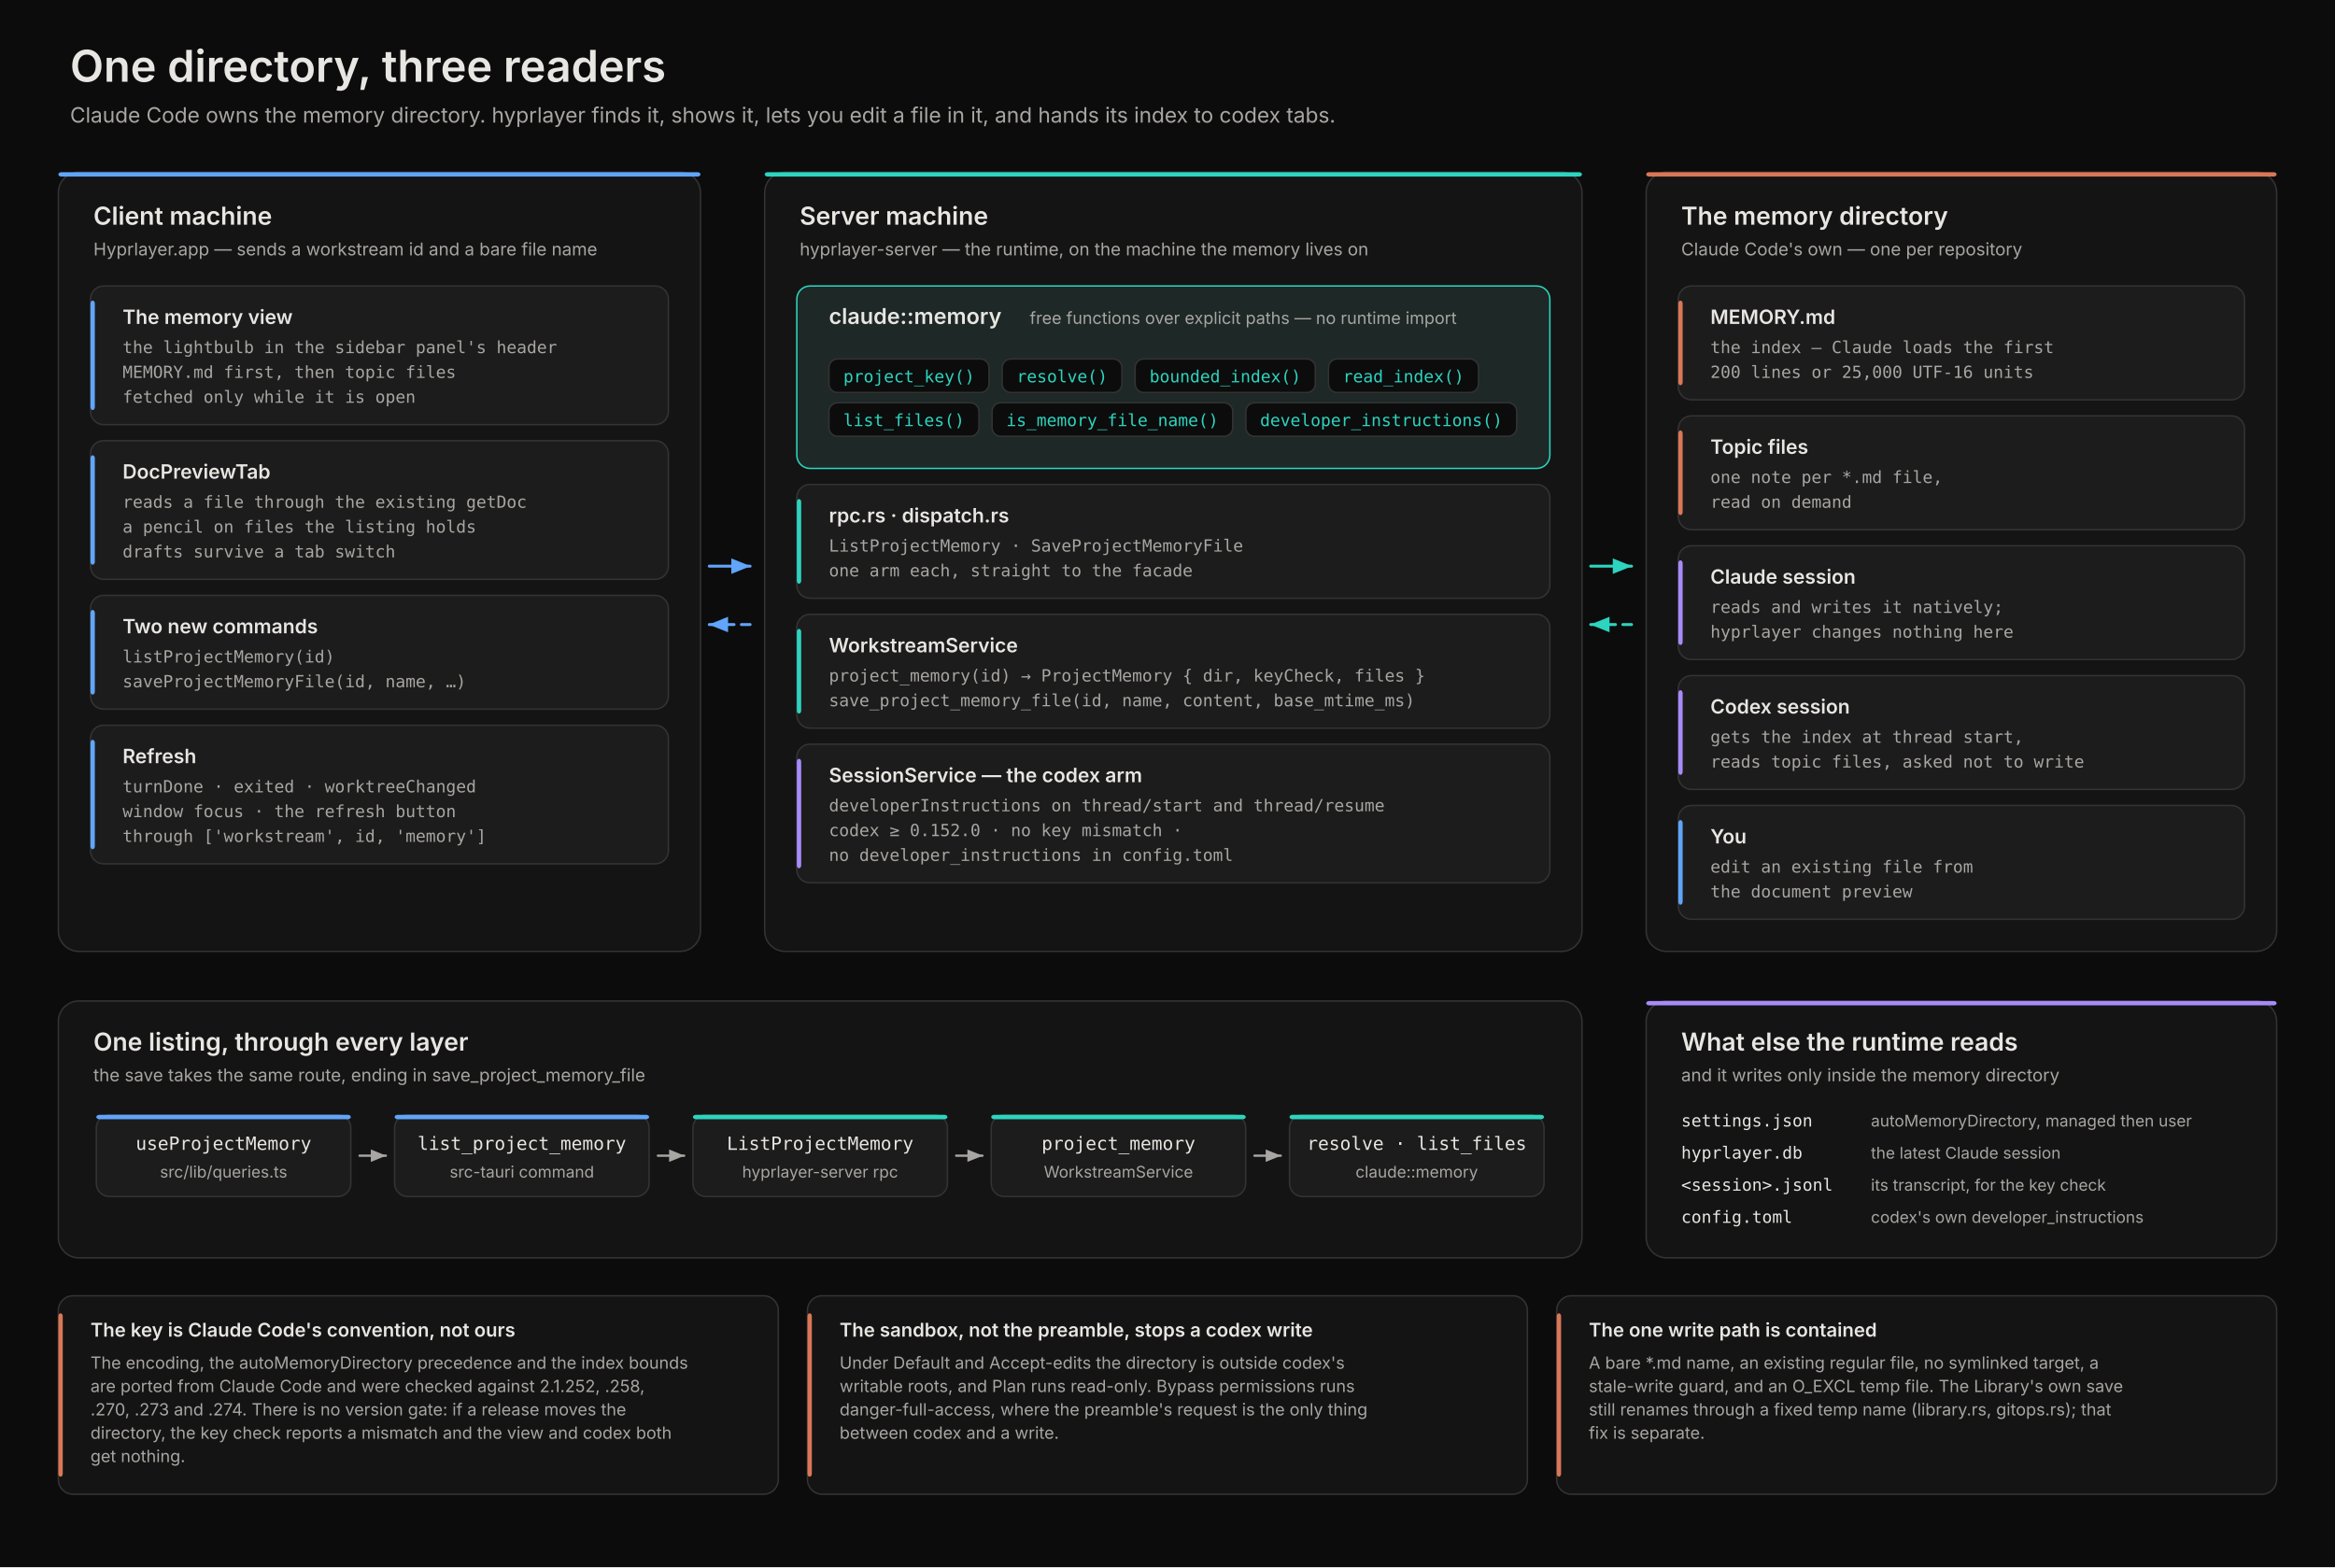
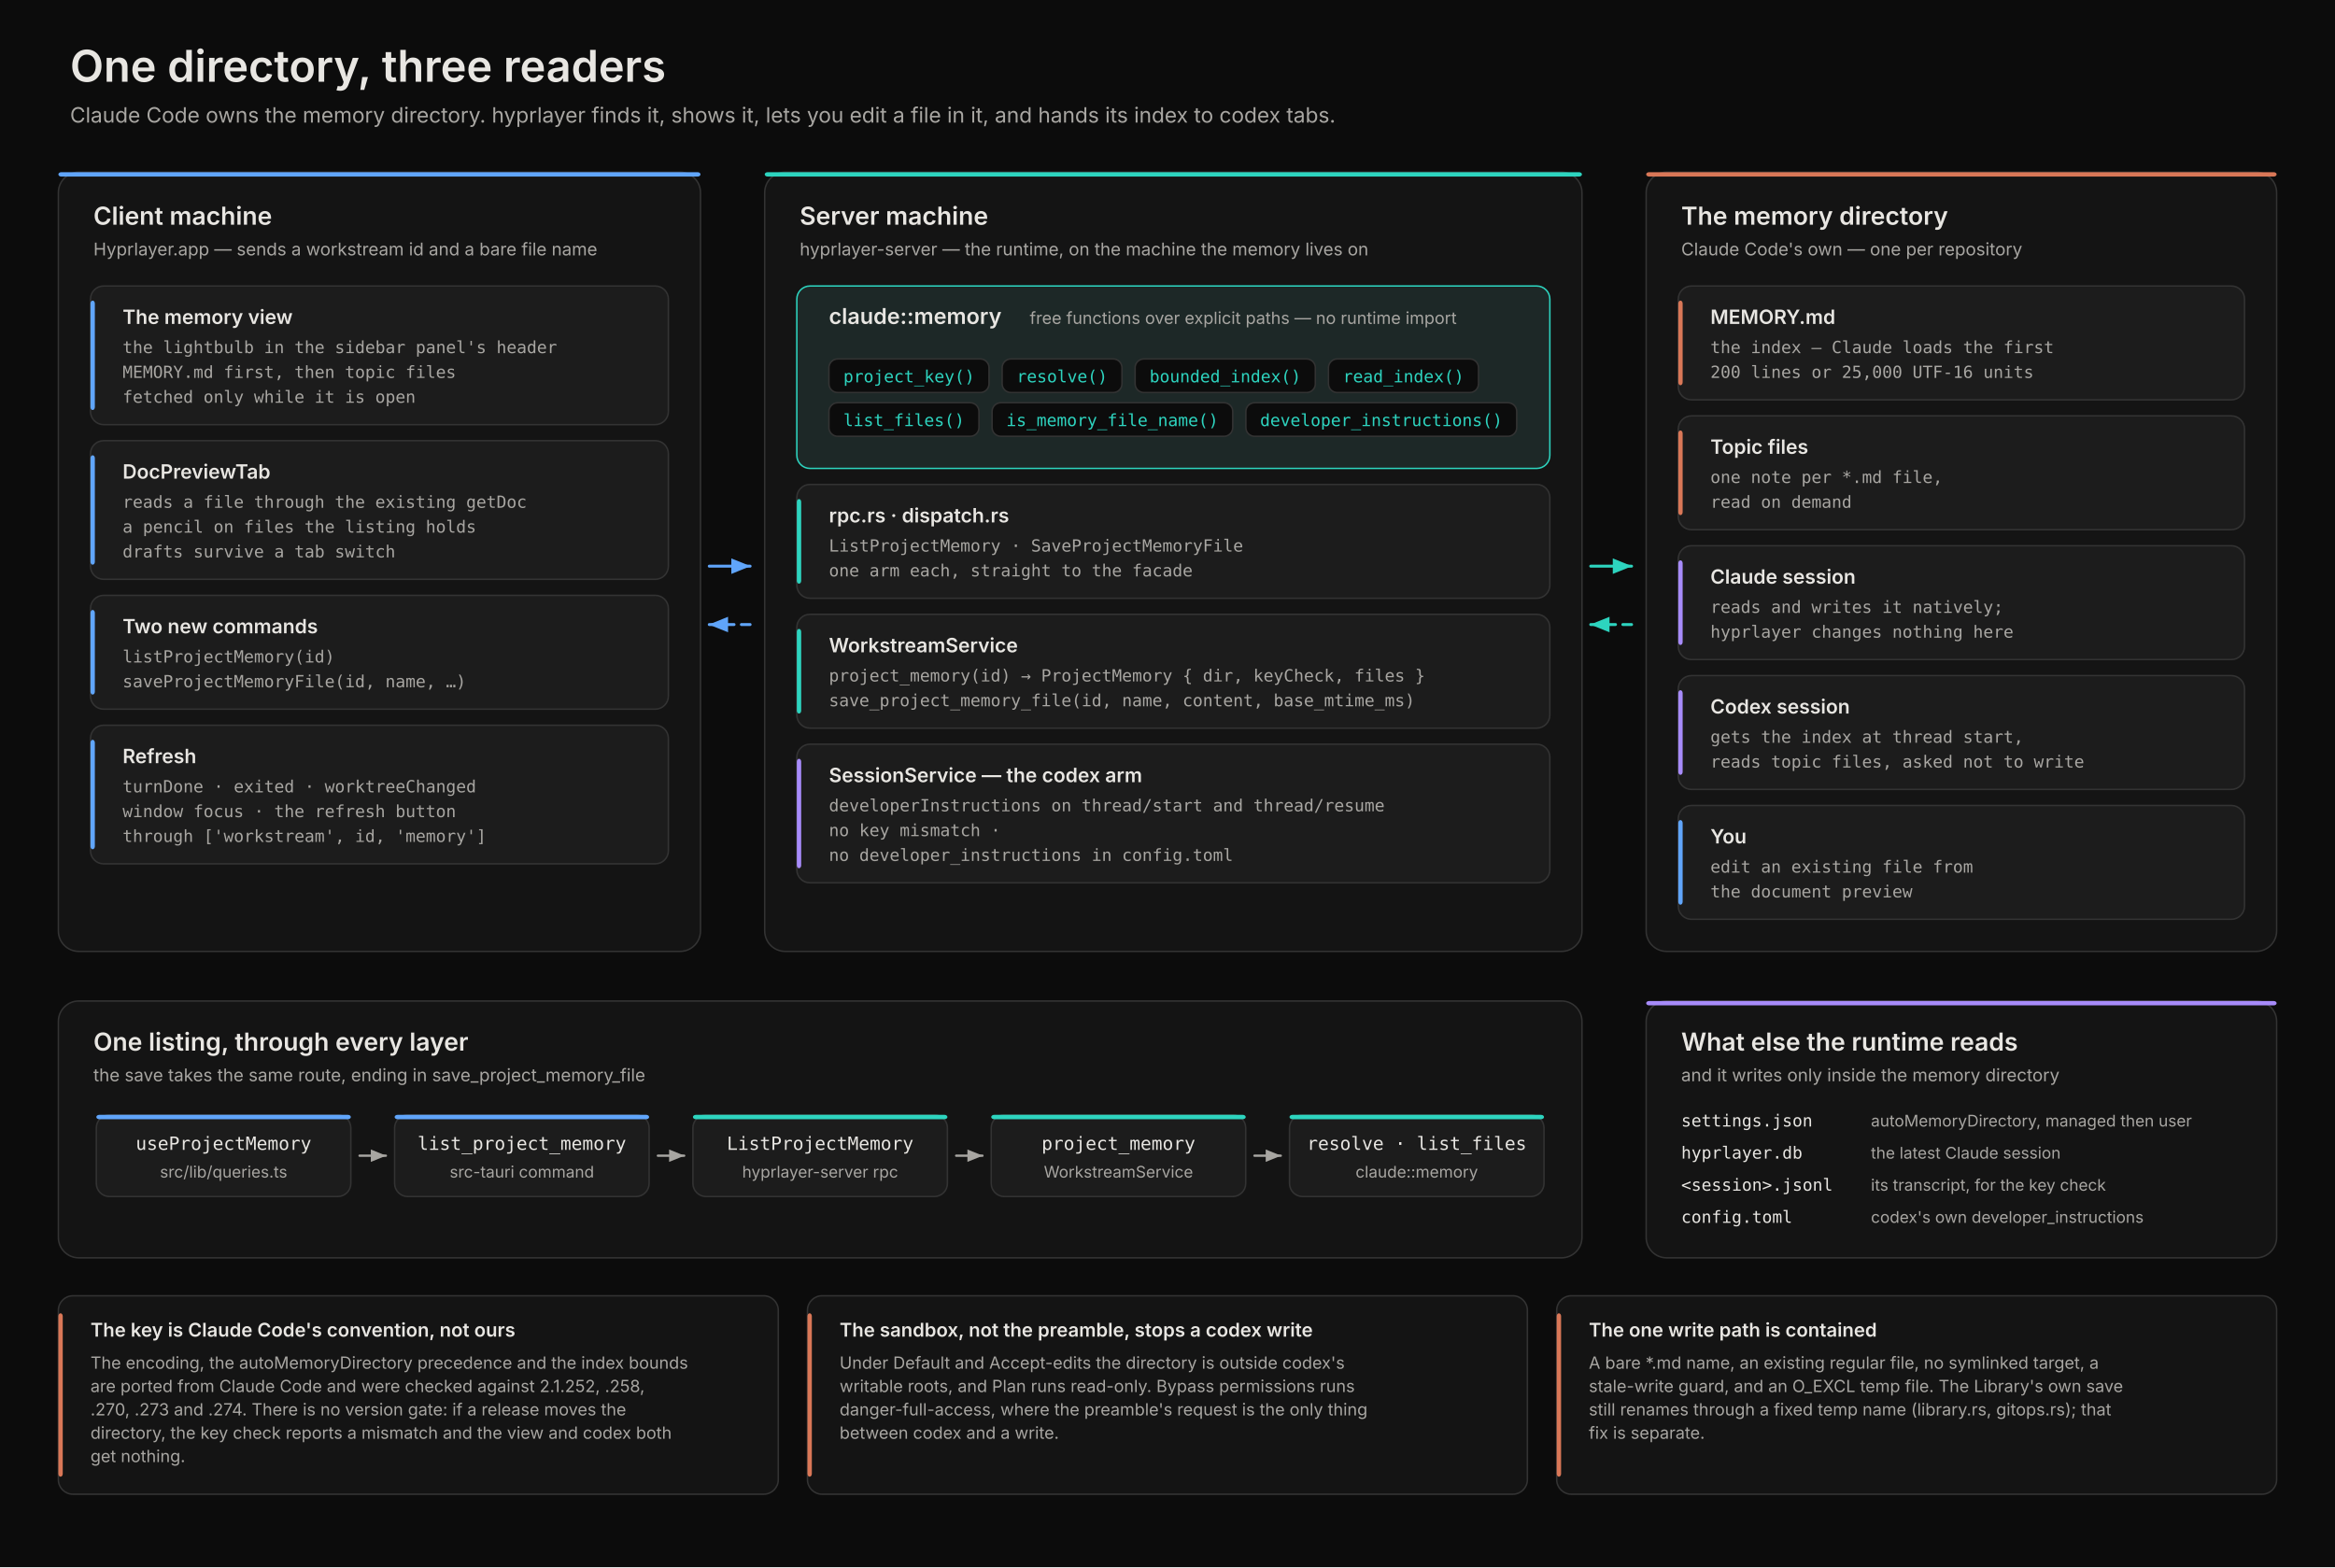
<svg xmlns="http://www.w3.org/2000/svg" viewBox="0 0 1600 1074" width="1600" height="1074" style="display:block">
  <rect x="0" y="0" width="1600" height="1074" style="fill:#0c0c0c" />
  <defs>
    <marker id="ah-blue" viewBox="0 0 10 10" refX="9.2" refY="5" markerWidth="7" markerHeight="7" orient="auto-start-reverse">
      <path d="M 0 1.2 L 9.4 5 L 0 8.8 z" fill="#60a5fa" />
    </marker>
    <marker id="ah-accent" viewBox="0 0 10 10" refX="9.2" refY="5" markerWidth="7" markerHeight="7" orient="auto-start-reverse">
      <path d="M 0 1.2 L 9.4 5 L 0 8.8 z" fill="#d97757" />
    </marker>
    <marker id="ah-teal" viewBox="0 0 10 10" refX="9.2" refY="5" markerWidth="7" markerHeight="7" orient="auto-start-reverse">
      <path d="M 0 1.2 L 9.4 5 L 0 8.8 z" fill="#2dd4bf" />
    </marker>
    <marker id="ah-violet" viewBox="0 0 10 10" refX="9.2" refY="5" markerWidth="7" markerHeight="7" orient="auto-start-reverse">
      <path d="M 0 1.2 L 9.4 5 L 0 8.8 z" fill="#a78bfa" />
    </marker>
    <marker id="ah-bad" viewBox="0 0 10 10" refX="9.2" refY="5" markerWidth="7" markerHeight="7" orient="auto-start-reverse">
      <path d="M 0 1.2 L 9.4 5 L 0 8.8 z" fill="#ef5350" />
    </marker>
    <marker id="ah-dim" viewBox="0 0 10 10" refX="9.2" refY="5" markerWidth="7" markerHeight="7" orient="auto-start-reverse">
      <path d="M 0 1.2 L 9.4 5 L 0 8.8 z" fill="#a8a6a2" />
    </marker>
  </defs>
  <text x="48.0" y="56.0" text-anchor="start" style="font-family:'Inter','Inter Variable',system-ui,-apple-system,'Segoe UI',sans-serif;font-size:30px;font-weight:600;fill:#e8e6e2">One directory, three readers</text>
  <text x="48.0" y="84.0" text-anchor="start" style="font-family:'Inter','Inter Variable',system-ui,-apple-system,'Segoe UI',sans-serif;font-size:14.5px;font-weight:400;fill:#a8a6a2">Claude Code owns the memory directory. hyprlayer finds it, shows it, lets you edit a file in it, and hands its index to codex tabs.</text>
  <rect x="40.0" y="118.0" width="440.0" height="534.0" rx="14" style="fill:#141414;stroke:#333333;stroke-width:1" />
  <rect x="40.0" y="118.0" width="440.0" height="3.0" rx="2" style="fill:#60a5fa;stroke:none;stroke-width:1" />
  <text x="64.0" y="154.0" text-anchor="start" style="font-family:'Inter','Inter Variable',system-ui,-apple-system,'Segoe UI',sans-serif;font-size:17px;font-weight:600;fill:#e8e6e2">Client machine</text>
  <text x="64.0" y="175.0" text-anchor="start" style="font-family:'Inter','Inter Variable',system-ui,-apple-system,'Segoe UI',sans-serif;font-size:12px;font-weight:400;fill:#a8a6a2">Hyprlayer.app — sends a workstream id and a bare file name</text>
  <rect x="62.0" y="196.0" width="396.0" height="95.0" rx="9" style="fill:#1c1c1c;stroke:#333333;stroke-width:1" />
  <rect x="62.0" y="206.0" width="3.0" height="75.0" rx="2" style="fill:#60a5fa;stroke:none;stroke-width:1" />
  <text x="84.0" y="222.0" text-anchor="start" style="font-family:'Inter','Inter Variable',system-ui,-apple-system,'Segoe UI',sans-serif;font-size:13.5px;font-weight:600;fill:#e8e6e2">The memory view</text>
  <text x="84.0" y="242.0" text-anchor="start" style="font-family:'JetBrains Mono','JetBrains Mono Variable',ui-monospace,SFMono-Regular,Menlo,monospace;font-size:11.5px;font-weight:400;fill:#a8a6a2">the lightbulb in the sidebar panel's header</text>
  <text x="84.0" y="259.0" text-anchor="start" style="font-family:'JetBrains Mono','JetBrains Mono Variable',ui-monospace,SFMono-Regular,Menlo,monospace;font-size:11.5px;font-weight:400;fill:#a8a6a2">MEMORY.md first, then topic files</text>
  <text x="84.0" y="276.0" text-anchor="start" style="font-family:'JetBrains Mono','JetBrains Mono Variable',ui-monospace,SFMono-Regular,Menlo,monospace;font-size:11.5px;font-weight:400;fill:#a8a6a2">fetched only while it is open</text>
  <rect x="62.0" y="302.0" width="396.0" height="95.0" rx="9" style="fill:#1c1c1c;stroke:#333333;stroke-width:1" />
  <rect x="62.0" y="312.0" width="3.0" height="75.0" rx="2" style="fill:#60a5fa;stroke:none;stroke-width:1" />
  <text x="84.0" y="328.0" text-anchor="start" style="font-family:'Inter','Inter Variable',system-ui,-apple-system,'Segoe UI',sans-serif;font-size:13.5px;font-weight:600;fill:#e8e6e2">DocPreviewTab</text>
  <text x="84.0" y="348.0" text-anchor="start" style="font-family:'JetBrains Mono','JetBrains Mono Variable',ui-monospace,SFMono-Regular,Menlo,monospace;font-size:11.5px;font-weight:400;fill:#a8a6a2">reads a file through the existing getDoc</text>
  <text x="84.0" y="365.0" text-anchor="start" style="font-family:'JetBrains Mono','JetBrains Mono Variable',ui-monospace,SFMono-Regular,Menlo,monospace;font-size:11.5px;font-weight:400;fill:#a8a6a2">a pencil on files the listing holds</text>
  <text x="84.0" y="382.0" text-anchor="start" style="font-family:'JetBrains Mono','JetBrains Mono Variable',ui-monospace,SFMono-Regular,Menlo,monospace;font-size:11.5px;font-weight:400;fill:#a8a6a2">drafts survive a tab switch</text>
  <rect x="62.0" y="408.0" width="396.0" height="78.0" rx="9" style="fill:#1c1c1c;stroke:#333333;stroke-width:1" />
  <rect x="62.0" y="418.0" width="3.0" height="58.0" rx="2" style="fill:#60a5fa;stroke:none;stroke-width:1" />
  <text x="84.0" y="434.0" text-anchor="start" style="font-family:'Inter','Inter Variable',system-ui,-apple-system,'Segoe UI',sans-serif;font-size:13.5px;font-weight:600;fill:#e8e6e2">Two new commands</text>
  <text x="84.0" y="454.0" text-anchor="start" style="font-family:'JetBrains Mono','JetBrains Mono Variable',ui-monospace,SFMono-Regular,Menlo,monospace;font-size:11.5px;font-weight:400;fill:#a8a6a2">listProjectMemory(id)</text>
  <text x="84.0" y="471.0" text-anchor="start" style="font-family:'JetBrains Mono','JetBrains Mono Variable',ui-monospace,SFMono-Regular,Menlo,monospace;font-size:11.5px;font-weight:400;fill:#a8a6a2">saveProjectMemoryFile(id, name, …)</text>
  <rect x="62.0" y="497.0" width="396.0" height="95.0" rx="9" style="fill:#1c1c1c;stroke:#333333;stroke-width:1" />
  <rect x="62.0" y="507.0" width="3.0" height="75.0" rx="2" style="fill:#60a5fa;stroke:none;stroke-width:1" />
  <text x="84.0" y="523.0" text-anchor="start" style="font-family:'Inter','Inter Variable',system-ui,-apple-system,'Segoe UI',sans-serif;font-size:13.5px;font-weight:600;fill:#e8e6e2">Refresh</text>
  <text x="84.0" y="543.0" text-anchor="start" style="font-family:'JetBrains Mono','JetBrains Mono Variable',ui-monospace,SFMono-Regular,Menlo,monospace;font-size:11.5px;font-weight:400;fill:#a8a6a2">turnDone · exited · worktreeChanged</text>
  <text x="84.0" y="560.0" text-anchor="start" style="font-family:'JetBrains Mono','JetBrains Mono Variable',ui-monospace,SFMono-Regular,Menlo,monospace;font-size:11.5px;font-weight:400;fill:#a8a6a2">window focus · the refresh button</text>
  <text x="84.0" y="577.0" text-anchor="start" style="font-family:'JetBrains Mono','JetBrains Mono Variable',ui-monospace,SFMono-Regular,Menlo,monospace;font-size:11.5px;font-weight:400;fill:#a8a6a2">through ['workstream', id, 'memory']</text>
  <rect x="524.0" y="118.0" width="560.0" height="534.0" rx="14" style="fill:#141414;stroke:#333333;stroke-width:1" />
  <rect x="524.0" y="118.0" width="560.0" height="3.0" rx="2" style="fill:#2dd4bf;stroke:none;stroke-width:1" />
  <text x="548.0" y="154.0" text-anchor="start" style="font-family:'Inter','Inter Variable',system-ui,-apple-system,'Segoe UI',sans-serif;font-size:17px;font-weight:600;fill:#e8e6e2">Server machine</text>
  <text x="548.0" y="175.0" text-anchor="start" style="font-family:'Inter','Inter Variable',system-ui,-apple-system,'Segoe UI',sans-serif;font-size:12px;font-weight:400;fill:#a8a6a2">hyprlayer-server — the runtime, on the machine the memory lives on</text>
  <rect x="546.0" y="196.0" width="516.0" height="125.0" rx="9" style="fill:#1c1c1c;stroke:#2dd4bf;stroke-width:1" />
  <rect x="546.0" y="196.0" width="516.0" height="125.0" rx="9" style="fill:#2dd4bf;stroke:none;stroke-width:1" opacity="0.07" />
  <text x="568.0" y="222.0" text-anchor="start" style="font-family:'Inter','Inter Variable',system-ui,-apple-system,'Segoe UI',sans-serif;font-size:15px;font-weight:600;fill:#e8e6e2">claude::memory</text>
  <text x="705.6" y="222.0" text-anchor="start" style="font-family:'Inter','Inter Variable',system-ui,-apple-system,'Segoe UI',sans-serif;font-size:11.5px;font-weight:400;fill:#a8a6a2">free functions over explicit paths — no runtime import</text>
  <rect x="568.0" y="246.0" width="109.7" height="23.0" rx="6" style="fill:#0c0c0c;stroke:#333333;stroke-width:1" />
  <text x="622.9" y="262.0" text-anchor="middle" style="font-family:'JetBrains Mono','JetBrains Mono Variable',ui-monospace,SFMono-Regular,Menlo,monospace;font-size:11.5px;font-weight:400;fill:#2dd4bf">project_key()</text>
  <rect x="686.7" y="246.0" width="82.1" height="23.0" rx="6" style="fill:#0c0c0c;stroke:#333333;stroke-width:1" />
  <text x="727.8" y="262.0" text-anchor="middle" style="font-family:'JetBrains Mono','JetBrains Mono Variable',ui-monospace,SFMono-Regular,Menlo,monospace;font-size:11.5px;font-weight:400;fill:#2dd4bf">resolve()</text>
  <rect x="777.8" y="246.0" width="123.5" height="23.0" rx="6" style="fill:#0c0c0c;stroke:#333333;stroke-width:1" />
  <text x="839.6" y="262.0" text-anchor="middle" style="font-family:'JetBrains Mono','JetBrains Mono Variable',ui-monospace,SFMono-Regular,Menlo,monospace;font-size:11.5px;font-weight:400;fill:#2dd4bf">bounded_index()</text>
  <rect x="910.3" y="246.0" width="102.8" height="23.0" rx="6" style="fill:#0c0c0c;stroke:#333333;stroke-width:1" />
  <text x="961.7" y="262.0" text-anchor="middle" style="font-family:'JetBrains Mono','JetBrains Mono Variable',ui-monospace,SFMono-Regular,Menlo,monospace;font-size:11.5px;font-weight:400;fill:#2dd4bf">read_index()</text>
  <rect x="568.0" y="276.0" width="102.8" height="23.0" rx="6" style="fill:#0c0c0c;stroke:#333333;stroke-width:1" />
  <text x="619.4" y="292.0" text-anchor="middle" style="font-family:'JetBrains Mono','JetBrains Mono Variable',ui-monospace,SFMono-Regular,Menlo,monospace;font-size:11.5px;font-weight:400;fill:#2dd4bf">list_files()</text>
  <rect x="679.8" y="276.0" width="164.9" height="23.0" rx="6" style="fill:#0c0c0c;stroke:#333333;stroke-width:1" />
  <text x="762.2" y="292.0" text-anchor="middle" style="font-family:'JetBrains Mono','JetBrains Mono Variable',ui-monospace,SFMono-Regular,Menlo,monospace;font-size:11.5px;font-weight:400;fill:#2dd4bf">is_memory_file_name()</text>
  <rect x="853.7" y="276.0" width="185.6" height="23.0" rx="6" style="fill:#0c0c0c;stroke:#333333;stroke-width:1" />
  <text x="946.5" y="292.0" text-anchor="middle" style="font-family:'JetBrains Mono','JetBrains Mono Variable',ui-monospace,SFMono-Regular,Menlo,monospace;font-size:11.5px;font-weight:400;fill:#2dd4bf">developer_instructions()</text>
  <rect x="546.0" y="332.0" width="516.0" height="78.0" rx="9" style="fill:#1c1c1c;stroke:#333333;stroke-width:1" />
  <rect x="546.0" y="342.0" width="3.0" height="58.0" rx="2" style="fill:#2dd4bf;stroke:none;stroke-width:1" />
  <text x="568.0" y="358.0" text-anchor="start" style="font-family:'Inter','Inter Variable',system-ui,-apple-system,'Segoe UI',sans-serif;font-size:13.5px;font-weight:600;fill:#e8e6e2">rpc.rs · dispatch.rs</text>
  <text x="568.0" y="378.0" text-anchor="start" style="font-family:'JetBrains Mono','JetBrains Mono Variable',ui-monospace,SFMono-Regular,Menlo,monospace;font-size:11.5px;font-weight:400;fill:#a8a6a2">ListProjectMemory · SaveProjectMemoryFile</text>
  <text x="568.0" y="395.0" text-anchor="start" style="font-family:'JetBrains Mono','JetBrains Mono Variable',ui-monospace,SFMono-Regular,Menlo,monospace;font-size:11.5px;font-weight:400;fill:#a8a6a2">one arm each, straight to the facade</text>
  <rect x="546.0" y="421.0" width="516.0" height="78.0" rx="9" style="fill:#1c1c1c;stroke:#333333;stroke-width:1" />
  <rect x="546.0" y="431.0" width="3.0" height="58.0" rx="2" style="fill:#2dd4bf;stroke:none;stroke-width:1" />
  <text x="568.0" y="447.0" text-anchor="start" style="font-family:'Inter','Inter Variable',system-ui,-apple-system,'Segoe UI',sans-serif;font-size:13.5px;font-weight:600;fill:#e8e6e2">WorkstreamService</text>
  <text x="568.0" y="467.0" text-anchor="start" style="font-family:'JetBrains Mono','JetBrains Mono Variable',ui-monospace,SFMono-Regular,Menlo,monospace;font-size:11.5px;font-weight:400;fill:#a8a6a2">project_memory(id)  →  ProjectMemory { dir, keyCheck, files }</text>
  <text x="568.0" y="484.0" text-anchor="start" style="font-family:'JetBrains Mono','JetBrains Mono Variable',ui-monospace,SFMono-Regular,Menlo,monospace;font-size:11.5px;font-weight:400;fill:#a8a6a2">save_project_memory_file(id, name, content, base_mtime_ms)</text>
  <rect x="546.0" y="510.0" width="516.0" height="95.0" rx="9" style="fill:#1c1c1c;stroke:#333333;stroke-width:1" />
  <rect x="546.0" y="520.0" width="3.0" height="75.0" rx="2" style="fill:#a78bfa;stroke:none;stroke-width:1" />
  <text x="568.0" y="536.0" text-anchor="start" style="font-family:'Inter','Inter Variable',system-ui,-apple-system,'Segoe UI',sans-serif;font-size:13.5px;font-weight:600;fill:#e8e6e2">SessionService — the codex arm</text>
  <text x="568.0" y="556.0" text-anchor="start" style="font-family:'JetBrains Mono','JetBrains Mono Variable',ui-monospace,SFMono-Regular,Menlo,monospace;font-size:11.5px;font-weight:400;fill:#a8a6a2">developerInstructions on thread/start and thread/resume</text>
-   <text x="568.0" y="573.0" text-anchor="start" style="font-family:'JetBrains Mono','JetBrains Mono Variable',ui-monospace,SFMono-Regular,Menlo,monospace;font-size:11.5px;font-weight:400;fill:#a8a6a2">codex ≥ 0.152.0 · no key mismatch ·</text>
+   <text x="568.0" y="573.0" text-anchor="start" style="font-family:'JetBrains Mono','JetBrains Mono Variable',ui-monospace,SFMono-Regular,Menlo,monospace;font-size:11.5px;font-weight:400;fill:#a8a6a2">no key mismatch ·</text>
  <text x="568.0" y="590.0" text-anchor="start" style="font-family:'JetBrains Mono','JetBrains Mono Variable',ui-monospace,SFMono-Regular,Menlo,monospace;font-size:11.5px;font-weight:400;fill:#a8a6a2">no developer_instructions in config.toml</text>
  <rect x="1128.0" y="118.0" width="432.0" height="534.0" rx="14" style="fill:#141414;stroke:#333333;stroke-width:1" />
  <rect x="1128.0" y="118.0" width="432.0" height="3.0" rx="2" style="fill:#d97757;stroke:none;stroke-width:1" />
  <text x="1152.0" y="154.0" text-anchor="start" style="font-family:'Inter','Inter Variable',system-ui,-apple-system,'Segoe UI',sans-serif;font-size:17px;font-weight:600;fill:#e8e6e2">The memory directory</text>
  <text x="1152.0" y="175.0" text-anchor="start" style="font-family:'Inter','Inter Variable',system-ui,-apple-system,'Segoe UI',sans-serif;font-size:12px;font-weight:400;fill:#a8a6a2">Claude Code's own — one per repository</text>
  <rect x="1150.0" y="196.0" width="388.0" height="78.0" rx="9" style="fill:#1c1c1c;stroke:#333333;stroke-width:1" />
  <rect x="1150.0" y="206.0" width="3.0" height="58.0" rx="2" style="fill:#d97757;stroke:none;stroke-width:1" />
  <text x="1172.0" y="222.0" text-anchor="start" style="font-family:'Inter','Inter Variable',system-ui,-apple-system,'Segoe UI',sans-serif;font-size:13.5px;font-weight:600;fill:#e8e6e2">MEMORY.md</text>
  <text x="1172.0" y="242.0" text-anchor="start" style="font-family:'JetBrains Mono','JetBrains Mono Variable',ui-monospace,SFMono-Regular,Menlo,monospace;font-size:11.5px;font-weight:400;fill:#a8a6a2">the index — Claude loads the first</text>
  <text x="1172.0" y="259.0" text-anchor="start" style="font-family:'JetBrains Mono','JetBrains Mono Variable',ui-monospace,SFMono-Regular,Menlo,monospace;font-size:11.5px;font-weight:400;fill:#a8a6a2">200 lines or 25,000 UTF-16 units</text>
  <rect x="1150.0" y="285.0" width="388.0" height="78.0" rx="9" style="fill:#1c1c1c;stroke:#333333;stroke-width:1" />
  <rect x="1150.0" y="295.0" width="3.0" height="58.0" rx="2" style="fill:#d97757;stroke:none;stroke-width:1" />
  <text x="1172.0" y="311.0" text-anchor="start" style="font-family:'Inter','Inter Variable',system-ui,-apple-system,'Segoe UI',sans-serif;font-size:13.5px;font-weight:600;fill:#e8e6e2">Topic files</text>
  <text x="1172.0" y="331.0" text-anchor="start" style="font-family:'JetBrains Mono','JetBrains Mono Variable',ui-monospace,SFMono-Regular,Menlo,monospace;font-size:11.5px;font-weight:400;fill:#a8a6a2">one note per *.md file,</text>
  <text x="1172.0" y="348.0" text-anchor="start" style="font-family:'JetBrains Mono','JetBrains Mono Variable',ui-monospace,SFMono-Regular,Menlo,monospace;font-size:11.5px;font-weight:400;fill:#a8a6a2">read on demand</text>
  <rect x="1150.0" y="374.0" width="388.0" height="78.0" rx="9" style="fill:#1c1c1c;stroke:#333333;stroke-width:1" />
  <rect x="1150.0" y="384.0" width="3.0" height="58.0" rx="2" style="fill:#a78bfa;stroke:none;stroke-width:1" />
  <text x="1172.0" y="400.0" text-anchor="start" style="font-family:'Inter','Inter Variable',system-ui,-apple-system,'Segoe UI',sans-serif;font-size:13.5px;font-weight:600;fill:#e8e6e2">Claude session</text>
  <text x="1172.0" y="420.0" text-anchor="start" style="font-family:'JetBrains Mono','JetBrains Mono Variable',ui-monospace,SFMono-Regular,Menlo,monospace;font-size:11.5px;font-weight:400;fill:#a8a6a2">reads and writes it natively;</text>
  <text x="1172.0" y="437.0" text-anchor="start" style="font-family:'JetBrains Mono','JetBrains Mono Variable',ui-monospace,SFMono-Regular,Menlo,monospace;font-size:11.5px;font-weight:400;fill:#a8a6a2">hyprlayer changes nothing here</text>
  <rect x="1150.0" y="463.0" width="388.0" height="78.0" rx="9" style="fill:#1c1c1c;stroke:#333333;stroke-width:1" />
  <rect x="1150.0" y="473.0" width="3.0" height="58.0" rx="2" style="fill:#a78bfa;stroke:none;stroke-width:1" />
  <text x="1172.0" y="489.0" text-anchor="start" style="font-family:'Inter','Inter Variable',system-ui,-apple-system,'Segoe UI',sans-serif;font-size:13.5px;font-weight:600;fill:#e8e6e2">Codex session</text>
  <text x="1172.0" y="509.0" text-anchor="start" style="font-family:'JetBrains Mono','JetBrains Mono Variable',ui-monospace,SFMono-Regular,Menlo,monospace;font-size:11.5px;font-weight:400;fill:#a8a6a2">gets the index at thread start,</text>
  <text x="1172.0" y="526.0" text-anchor="start" style="font-family:'JetBrains Mono','JetBrains Mono Variable',ui-monospace,SFMono-Regular,Menlo,monospace;font-size:11.5px;font-weight:400;fill:#a8a6a2">reads topic files, asked not to write</text>
  <rect x="1150.0" y="552.0" width="388.0" height="78.0" rx="9" style="fill:#1c1c1c;stroke:#333333;stroke-width:1" />
  <rect x="1150.0" y="562.0" width="3.0" height="58.0" rx="2" style="fill:#60a5fa;stroke:none;stroke-width:1" />
  <text x="1172.0" y="578.0" text-anchor="start" style="font-family:'Inter','Inter Variable',system-ui,-apple-system,'Segoe UI',sans-serif;font-size:13.5px;font-weight:600;fill:#e8e6e2">You</text>
  <text x="1172.0" y="598.0" text-anchor="start" style="font-family:'JetBrains Mono','JetBrains Mono Variable',ui-monospace,SFMono-Regular,Menlo,monospace;font-size:11.5px;font-weight:400;fill:#a8a6a2">edit an existing file from</text>
  <text x="1172.0" y="615.0" text-anchor="start" style="font-family:'JetBrains Mono','JetBrains Mono Variable',ui-monospace,SFMono-Regular,Menlo,monospace;font-size:11.5px;font-weight:400;fill:#a8a6a2">the document preview</text>
  <line x1="486.0" y1="388.0" x2="514.0" y2="388.0" style="stroke:#60a5fa;stroke-width:2;stroke-linecap:round" marker-end="url(#ah-blue)" />
  <line x1="514.0" y1="428.0" x2="486.0" y2="428.0" style="stroke:#60a5fa;stroke-width:2;stroke-linecap:round" stroke-dasharray="6 5" marker-end="url(#ah-blue)" />
  <line x1="1090.0" y1="388.0" x2="1118.0" y2="388.0" style="stroke:#2dd4bf;stroke-width:2;stroke-linecap:round" marker-end="url(#ah-teal)" />
  <line x1="1118.0" y1="428.0" x2="1090.0" y2="428.0" style="stroke:#2dd4bf;stroke-width:2;stroke-linecap:round" stroke-dasharray="6 5" marker-end="url(#ah-teal)" />
  <rect x="40.0" y="686.0" width="1044.0" height="176.0" rx="14" style="fill:#141414;stroke:#333333;stroke-width:1" />
  <text x="64.0" y="720.0" text-anchor="start" style="font-family:'Inter','Inter Variable',system-ui,-apple-system,'Segoe UI',sans-serif;font-size:17px;font-weight:600;fill:#e8e6e2">One listing, through every layer</text>
  <text x="64.0" y="741.0" text-anchor="start" style="font-family:'Inter','Inter Variable',system-ui,-apple-system,'Segoe UI',sans-serif;font-size:12px;font-weight:400;fill:#a8a6a2">the save takes the same route, ending in save_project_memory_file</text>
  <rect x="66.0" y="764.0" width="174.4" height="56.0" rx="9" style="fill:#1c1c1c;stroke:#333333;stroke-width:1" />
  <rect x="66.0" y="764.0" width="174.4" height="3.0" rx="2" style="fill:#60a5fa;stroke:none;stroke-width:1" />
  <text x="153.2" y="788.0" text-anchor="middle" style="font-family:'JetBrains Mono','JetBrains Mono Variable',ui-monospace,SFMono-Regular,Menlo,monospace;font-size:12.5px;font-weight:500;fill:#e8e6e2">useProjectMemory</text>
  <text x="153.2" y="807.0" text-anchor="middle" style="font-family:'Inter','Inter Variable',system-ui,-apple-system,'Segoe UI',sans-serif;font-size:11px;font-weight:400;fill:#a8a6a2">src/lib/queries.ts</text>
  <line x1="246.4" y1="792.0" x2="264.4" y2="792.0" style="stroke:#a8a6a2;stroke-width:1.6;stroke-linecap:round" marker-end="url(#ah-dim)" />
  <rect x="270.4" y="764.0" width="174.4" height="56.0" rx="9" style="fill:#1c1c1c;stroke:#333333;stroke-width:1" />
  <rect x="270.4" y="764.0" width="174.4" height="3.0" rx="2" style="fill:#60a5fa;stroke:none;stroke-width:1" />
  <text x="357.6" y="788.0" text-anchor="middle" style="font-family:'JetBrains Mono','JetBrains Mono Variable',ui-monospace,SFMono-Regular,Menlo,monospace;font-size:12.5px;font-weight:500;fill:#e8e6e2">list_project_memory</text>
  <text x="357.6" y="807.0" text-anchor="middle" style="font-family:'Inter','Inter Variable',system-ui,-apple-system,'Segoe UI',sans-serif;font-size:11px;font-weight:400;fill:#a8a6a2">src-tauri command</text>
  <line x1="450.8" y1="792.0" x2="468.8" y2="792.0" style="stroke:#a8a6a2;stroke-width:1.6;stroke-linecap:round" marker-end="url(#ah-dim)" />
  <rect x="474.8" y="764.0" width="174.4" height="56.0" rx="9" style="fill:#1c1c1c;stroke:#333333;stroke-width:1" />
  <rect x="474.8" y="764.0" width="174.4" height="3.0" rx="2" style="fill:#2dd4bf;stroke:none;stroke-width:1" />
  <text x="562.0" y="788.0" text-anchor="middle" style="font-family:'JetBrains Mono','JetBrains Mono Variable',ui-monospace,SFMono-Regular,Menlo,monospace;font-size:12.5px;font-weight:500;fill:#e8e6e2">ListProjectMemory</text>
  <text x="562.0" y="807.0" text-anchor="middle" style="font-family:'Inter','Inter Variable',system-ui,-apple-system,'Segoe UI',sans-serif;font-size:11px;font-weight:400;fill:#a8a6a2">hyprlayer-server rpc</text>
  <line x1="655.2" y1="792.0" x2="673.2" y2="792.0" style="stroke:#a8a6a2;stroke-width:1.6;stroke-linecap:round" marker-end="url(#ah-dim)" />
  <rect x="679.2" y="764.0" width="174.4" height="56.0" rx="9" style="fill:#1c1c1c;stroke:#333333;stroke-width:1" />
  <rect x="679.2" y="764.0" width="174.4" height="3.0" rx="2" style="fill:#2dd4bf;stroke:none;stroke-width:1" />
  <text x="766.4" y="788.0" text-anchor="middle" style="font-family:'JetBrains Mono','JetBrains Mono Variable',ui-monospace,SFMono-Regular,Menlo,monospace;font-size:12.5px;font-weight:500;fill:#e8e6e2">project_memory</text>
  <text x="766.4" y="807.0" text-anchor="middle" style="font-family:'Inter','Inter Variable',system-ui,-apple-system,'Segoe UI',sans-serif;font-size:11px;font-weight:400;fill:#a8a6a2">WorkstreamService</text>
  <line x1="859.6" y1="792.0" x2="877.6" y2="792.0" style="stroke:#a8a6a2;stroke-width:1.6;stroke-linecap:round" marker-end="url(#ah-dim)" />
  <rect x="883.6" y="764.0" width="174.4" height="56.0" rx="9" style="fill:#1c1c1c;stroke:#333333;stroke-width:1" />
  <rect x="883.6" y="764.0" width="174.4" height="3.0" rx="2" style="fill:#2dd4bf;stroke:none;stroke-width:1" />
  <text x="970.8" y="788.0" text-anchor="middle" style="font-family:'JetBrains Mono','JetBrains Mono Variable',ui-monospace,SFMono-Regular,Menlo,monospace;font-size:12.5px;font-weight:500;fill:#e8e6e2">resolve · list_files</text>
  <text x="970.8" y="807.0" text-anchor="middle" style="font-family:'Inter','Inter Variable',system-ui,-apple-system,'Segoe UI',sans-serif;font-size:11px;font-weight:400;fill:#a8a6a2">claude::memory</text>
  <rect x="1128.0" y="686.0" width="432.0" height="176.0" rx="14" style="fill:#141414;stroke:#333333;stroke-width:1" />
  <rect x="1128.0" y="686.0" width="432.0" height="3.0" rx="2" style="fill:#a78bfa;stroke:none;stroke-width:1" />
  <text x="1152.0" y="720.0" text-anchor="start" style="font-family:'Inter','Inter Variable',system-ui,-apple-system,'Segoe UI',sans-serif;font-size:17px;font-weight:600;fill:#e8e6e2">What else the runtime reads</text>
  <text x="1152.0" y="741.0" text-anchor="start" style="font-family:'Inter','Inter Variable',system-ui,-apple-system,'Segoe UI',sans-serif;font-size:12px;font-weight:400;fill:#a8a6a2">and it writes only inside the memory directory</text>
  <text x="1152.0" y="772.0" text-anchor="start" style="font-family:'JetBrains Mono','JetBrains Mono Variable',ui-monospace,SFMono-Regular,Menlo,monospace;font-size:11.5px;font-weight:400;fill:#e8e6e2">settings.json</text>
  <text x="1282.0" y="772.0" text-anchor="start" style="font-family:'Inter','Inter Variable',system-ui,-apple-system,'Segoe UI',sans-serif;font-size:11px;font-weight:400;fill:#a8a6a2">autoMemoryDirectory, managed then user</text>
  <text x="1152.0" y="794.0" text-anchor="start" style="font-family:'JetBrains Mono','JetBrains Mono Variable',ui-monospace,SFMono-Regular,Menlo,monospace;font-size:11.5px;font-weight:400;fill:#e8e6e2">hyprlayer.db</text>
  <text x="1282.0" y="794.0" text-anchor="start" style="font-family:'Inter','Inter Variable',system-ui,-apple-system,'Segoe UI',sans-serif;font-size:11px;font-weight:400;fill:#a8a6a2">the latest Claude session</text>
  <text x="1152.0" y="816.0" text-anchor="start" style="font-family:'JetBrains Mono','JetBrains Mono Variable',ui-monospace,SFMono-Regular,Menlo,monospace;font-size:11.5px;font-weight:400;fill:#e8e6e2">&lt;session&gt;.jsonl</text>
  <text x="1282.0" y="816.0" text-anchor="start" style="font-family:'Inter','Inter Variable',system-ui,-apple-system,'Segoe UI',sans-serif;font-size:11px;font-weight:400;fill:#a8a6a2">its transcript, for the key check</text>
  <text x="1152.0" y="838.0" text-anchor="start" style="font-family:'JetBrains Mono','JetBrains Mono Variable',ui-monospace,SFMono-Regular,Menlo,monospace;font-size:11.5px;font-weight:400;fill:#e8e6e2">config.toml</text>
  <text x="1282.0" y="838.0" text-anchor="start" style="font-family:'Inter','Inter Variable',system-ui,-apple-system,'Segoe UI',sans-serif;font-size:11px;font-weight:400;fill:#a8a6a2">codex's own developer_instructions</text>
  <rect x="40.0" y="888.0" width="493.3" height="136.0" rx="10" style="fill:#141414;stroke:#333333;stroke-width:1" />
  <rect x="40.0" y="900.0" width="3.0" height="112.0" rx="2" style="fill:#d97757;stroke:none;stroke-width:1" />
  <text x="62.0" y="916.0" text-anchor="start" style="font-family:'Inter','Inter Variable',system-ui,-apple-system,'Segoe UI',sans-serif;font-size:13px;font-weight:600;fill:#e8e6e2">The key is Claude Code's convention, not ours</text>
  <text x="62.0" y="938.0" text-anchor="start" style="font-family:'Inter','Inter Variable',system-ui,-apple-system,'Segoe UI',sans-serif;font-size:11.5px;font-weight:400;fill:#a8a6a2">The encoding, the autoMemoryDirectory precedence and the index bounds</text>
  <text x="62.0" y="954.0" text-anchor="start" style="font-family:'Inter','Inter Variable',system-ui,-apple-system,'Segoe UI',sans-serif;font-size:11.5px;font-weight:400;fill:#a8a6a2">are ported from Claude Code and were checked against 2.1.252, .258,</text>
  <text x="62.0" y="970.0" text-anchor="start" style="font-family:'Inter','Inter Variable',system-ui,-apple-system,'Segoe UI',sans-serif;font-size:11.5px;font-weight:400;fill:#a8a6a2">.270, .273 and .274. There is no version gate: if a release moves the</text>
  <text x="62.0" y="986.0" text-anchor="start" style="font-family:'Inter','Inter Variable',system-ui,-apple-system,'Segoe UI',sans-serif;font-size:11.5px;font-weight:400;fill:#a8a6a2">directory, the key check reports a mismatch and the view and codex both</text>
  <text x="62.0" y="1002.0" text-anchor="start" style="font-family:'Inter','Inter Variable',system-ui,-apple-system,'Segoe UI',sans-serif;font-size:11.5px;font-weight:400;fill:#a8a6a2">get nothing.</text>
  <rect x="553.3" y="888.0" width="493.3" height="136.0" rx="10" style="fill:#141414;stroke:#333333;stroke-width:1" />
  <rect x="553.3" y="900.0" width="3.0" height="112.0" rx="2" style="fill:#d97757;stroke:none;stroke-width:1" />
  <text x="575.3" y="916.0" text-anchor="start" style="font-family:'Inter','Inter Variable',system-ui,-apple-system,'Segoe UI',sans-serif;font-size:13px;font-weight:600;fill:#e8e6e2">The sandbox, not the preamble, stops a codex write</text>
  <text x="575.3" y="938.0" text-anchor="start" style="font-family:'Inter','Inter Variable',system-ui,-apple-system,'Segoe UI',sans-serif;font-size:11.5px;font-weight:400;fill:#a8a6a2">Under Default and Accept-edits the directory is outside codex's</text>
  <text x="575.3" y="954.0" text-anchor="start" style="font-family:'Inter','Inter Variable',system-ui,-apple-system,'Segoe UI',sans-serif;font-size:11.5px;font-weight:400;fill:#a8a6a2">writable roots, and Plan runs read-only. Bypass permissions runs</text>
  <text x="575.3" y="970.0" text-anchor="start" style="font-family:'Inter','Inter Variable',system-ui,-apple-system,'Segoe UI',sans-serif;font-size:11.5px;font-weight:400;fill:#a8a6a2">danger-full-access, where the preamble's request is the only thing</text>
  <text x="575.3" y="986.0" text-anchor="start" style="font-family:'Inter','Inter Variable',system-ui,-apple-system,'Segoe UI',sans-serif;font-size:11.5px;font-weight:400;fill:#a8a6a2">between codex and a write.</text>
  <rect x="1066.7" y="888.0" width="493.3" height="136.0" rx="10" style="fill:#141414;stroke:#333333;stroke-width:1" />
  <rect x="1066.7" y="900.0" width="3.0" height="112.0" rx="2" style="fill:#d97757;stroke:none;stroke-width:1" />
  <text x="1088.7" y="916.0" text-anchor="start" style="font-family:'Inter','Inter Variable',system-ui,-apple-system,'Segoe UI',sans-serif;font-size:13px;font-weight:600;fill:#e8e6e2">The one write path is contained</text>
  <text x="1088.7" y="938.0" text-anchor="start" style="font-family:'Inter','Inter Variable',system-ui,-apple-system,'Segoe UI',sans-serif;font-size:11.5px;font-weight:400;fill:#a8a6a2">A bare *.md name, an existing regular file, no symlinked target, a</text>
  <text x="1088.7" y="954.0" text-anchor="start" style="font-family:'Inter','Inter Variable',system-ui,-apple-system,'Segoe UI',sans-serif;font-size:11.5px;font-weight:400;fill:#a8a6a2">stale-write guard, and an O_EXCL temp file. The Library's own save</text>
  <text x="1088.7" y="970.0" text-anchor="start" style="font-family:'Inter','Inter Variable',system-ui,-apple-system,'Segoe UI',sans-serif;font-size:11.5px;font-weight:400;fill:#a8a6a2">still renames through a fixed temp name (library.rs, gitops.rs); that</text>
  <text x="1088.7" y="986.0" text-anchor="start" style="font-family:'Inter','Inter Variable',system-ui,-apple-system,'Segoe UI',sans-serif;font-size:11.5px;font-weight:400;fill:#a8a6a2">fix is separate.</text>
</svg>
